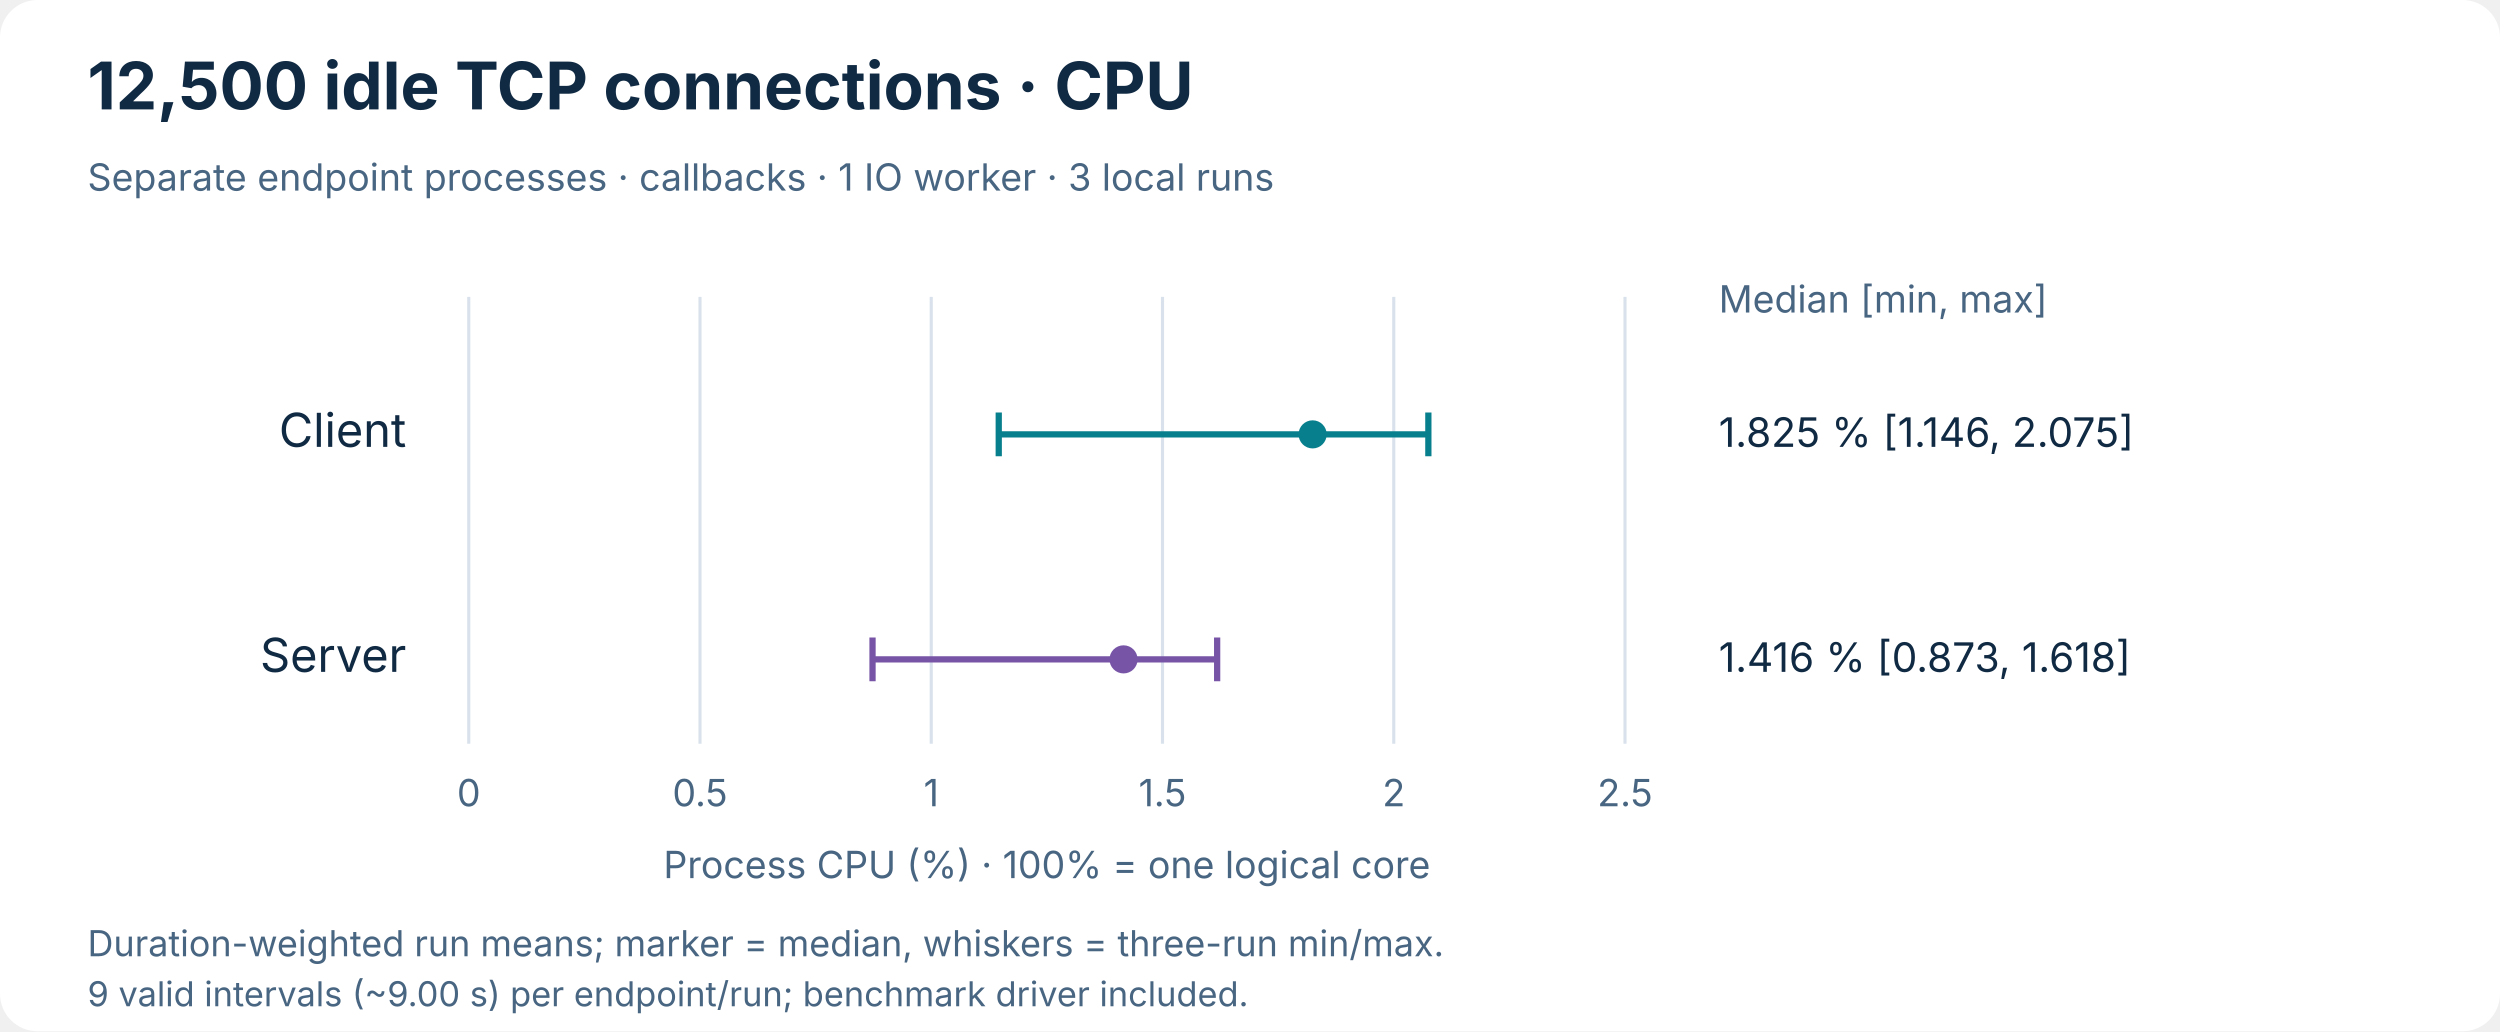
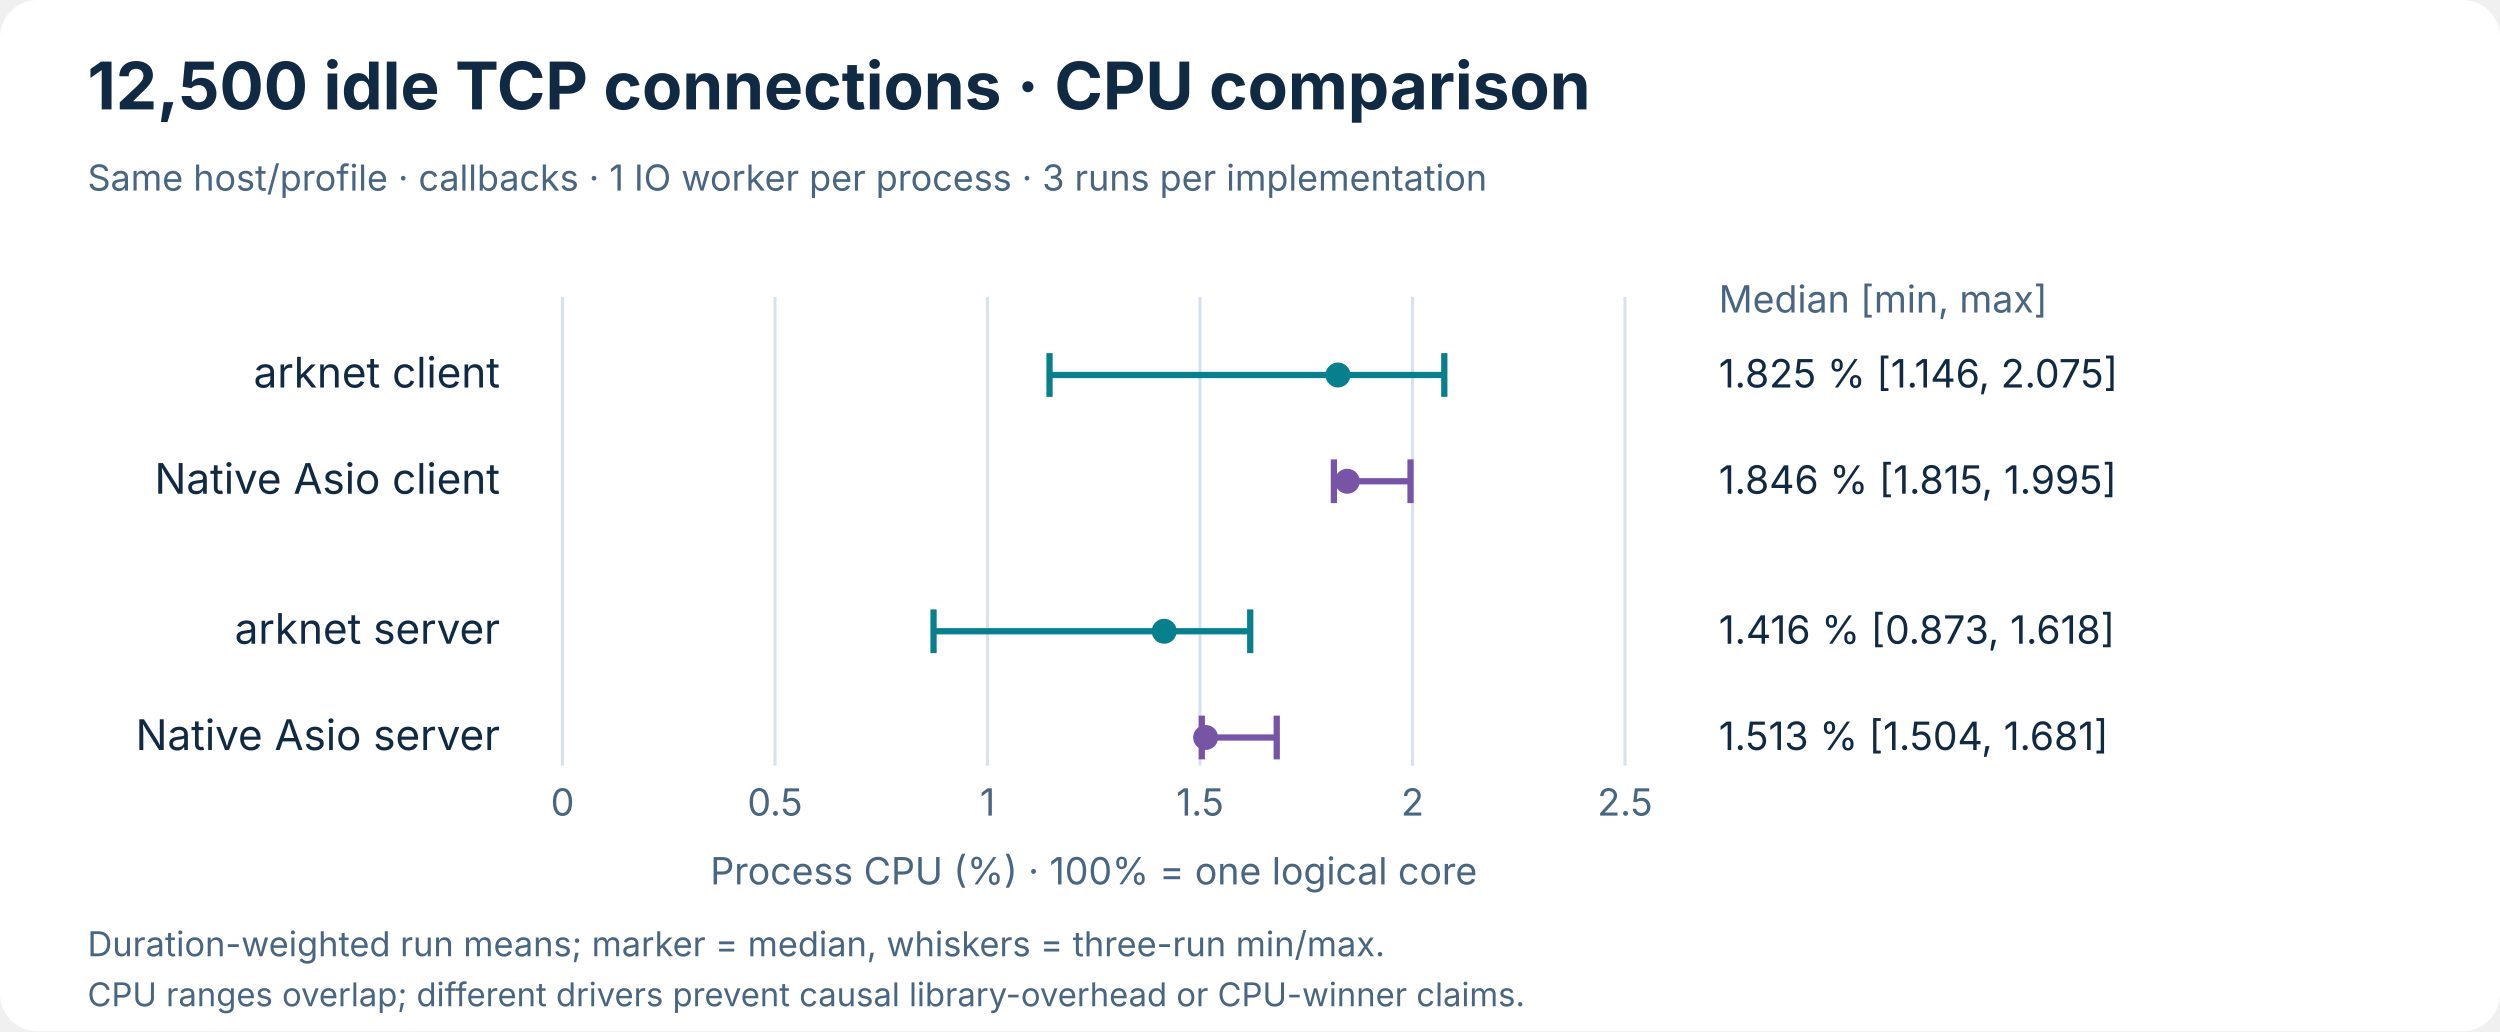
<svg xmlns="http://www.w3.org/2000/svg" width="800" height="330" viewBox="0 0 800 330" role="img" aria-labelledby="title description">
  <rect width="800" height="330" rx="12" fill="#fff" />
  <g font-family="Inter, Noto Sans CJK SC, PingFang SC, system-ui, sans-serif" fill="#102a43">
-     <text x="28" y="35" font-size="21" font-weight="650">12,500 idle TCP connections · CPU</text>
-     <text x="28" y="61" font-size="12" fill="#486581">Separate endpoint processes · callbacks · 1 IO worker · 3 local runs</text>
-     <path d="M 150.000 95 V 238" stroke="#d9e2ec" />
-     <text x="150.000" y="258" font-size="12" text-anchor="middle" fill="#486581">0</text>
-     <path d="M 224.000 95 V 238" stroke="#d9e2ec" />
-     <text x="224.000" y="258" font-size="12" text-anchor="middle" fill="#486581">0.5</text>
-     <path d="M 298.000 95 V 238" stroke="#d9e2ec" />
-     <text x="298.000" y="258" font-size="12" text-anchor="middle" fill="#486581">1</text>
-     <path d="M 372.000 95 V 238" stroke="#d9e2ec" />
-     <text x="372.000" y="258" font-size="12" text-anchor="middle" fill="#486581">1.5</text>
-     <path d="M 446.000 95 V 238" stroke="#d9e2ec" />
-     <text x="446.000" y="258" font-size="12" text-anchor="middle" fill="#486581">2</text>
-     <path d="M 520.000 95 V 238" stroke="#d9e2ec" />
-     <text x="520.000" y="258" font-size="12" text-anchor="middle" fill="#486581">2.5</text>
+     <text x="28" y="35" font-size="21" font-weight="650">12,500 idle TCP connections · CPU comparison</text>
+     <text x="28" y="61" font-size="11.5" fill="#486581">Same host/profile · callbacks · 1 IO worker per process · 3 runs per implementation</text>
+     <path d="M 180.000 95 V 245" stroke="#d9e2ec" />
+     <text x="180.000" y="261" font-size="12" text-anchor="middle" fill="#486581">0</text>
+     <path d="M 248.000 95 V 245" stroke="#d9e2ec" />
+     <text x="248.000" y="261" font-size="12" text-anchor="middle" fill="#486581">0.5</text>
+     <path d="M 316.000 95 V 245" stroke="#d9e2ec" />
+     <text x="316.000" y="261" font-size="12" text-anchor="middle" fill="#486581">1</text>
+     <path d="M 384.000 95 V 245" stroke="#d9e2ec" />
+     <text x="384.000" y="261" font-size="12" text-anchor="middle" fill="#486581">1.5</text>
+     <path d="M 452.000 95 V 245" stroke="#d9e2ec" />
+     <text x="452.000" y="261" font-size="12" text-anchor="middle" fill="#486581">2</text>
+     <path d="M 520.000 95 V 245" stroke="#d9e2ec" />
+     <text x="520.000" y="261" font-size="12" text-anchor="middle" fill="#486581">2.5</text>
    <text x="550" y="100" font-size="12" fill="#486581">Median [min, max]</text>
-     <text x="130" y="143" text-anchor="end" font-size="15">Client</text>
-     <path d="M 319.599 139 H 457.074 M 319.599 132 V 146 M 457.074 132 V 146" fill="none" stroke="#087f8c" stroke-width="2" />
-     <circle cx="420.042" cy="139" r="4.5" fill="#087f8c" />
-     <text x="550" y="143" font-size="13">1.825 % [1.146, 2.075]</text>
-     <text x="130" y="215" text-anchor="end" font-size="15">Server</text>
-     <path d="M 279.209 211 H 389.489 M 279.209 204 V 218 M 389.489 204 V 218" fill="none" stroke="#7754a6" stroke-width="2" />
-     <circle cx="359.534" cy="211" r="4.5" fill="#7754a6" />
-     <text x="550" y="215" font-size="13">1.416 % [0.873, 1.618]</text>
-     <text x="335" y="281" text-anchor="middle" font-size="12" fill="#486581">Process CPU (%) · 100% = one logical core</text>
-     <text x="28" y="306" font-size="11.5" fill="#486581">Duration-weighted run means; marker = median, whiskers = three-run min/max.</text>
-     <text x="28" y="322" font-size="11" fill="#486581">9 valid intervals (~9.00 s) per endpoint/run; benchmark driver included.</text>
+     <text x="160" y="124" text-anchor="end" font-size="13.5">arknet client</text>
+     <path d="M 335.848 120 H 462.176 M 335.848 113 V 127 M 462.176 113 V 127" fill="none" stroke="#087f8c" stroke-width="2" />
+     <circle cx="428.147" cy="120" r="4" fill="#087f8c" />
+     <text x="550" y="124" font-size="12.5">1.825 % [1.146, 2.075]</text>
+     <text x="160" y="158" text-anchor="end" font-size="13.5">Native Asio client</text>
+     <path d="M 426.844 154 H 451.367 M 426.844 147 V 161 M 451.367 147 V 161" fill="none" stroke="#7754a6" stroke-width="2" />
+     <circle cx="431.122" cy="154" r="4" fill="#7754a6" />
+     <text x="550" y="158" font-size="12.5">1.846 % [1.815, 1.995]</text>
+     <text x="160" y="206" text-anchor="end" font-size="13.5">arknet server</text>
+     <path d="M 298.732 202 H 400.071 M 298.732 195 V 209 M 400.071 195 V 209" fill="none" stroke="#087f8c" stroke-width="2" />
+     <circle cx="372.545" cy="202" r="4" fill="#087f8c" />
+     <text x="550" y="206" font-size="12.5">1.416 % [0.873, 1.618]</text>
+     <text x="160" y="240" text-anchor="end" font-size="13.5">Native Asio server</text>
+     <path d="M 384.576 236 H 408.556 M 384.576 229 V 243 M 408.556 229 V 243" fill="none" stroke="#7754a6" stroke-width="2" />
+     <circle cx="385.801" cy="236" r="4" fill="#7754a6" />
+     <text x="550" y="240" font-size="12.5">1.513 % [1.504, 1.681]</text>
+     <text x="350" y="283" text-anchor="middle" font-size="12" fill="#486581">Process CPU (%) · 100% = one logical core</text>
+     <text x="28" y="306" font-size="11" fill="#486581">Duration-weighted run means; marker = median, whiskers = three-run min/max.</text>
+     <text x="28" y="322" font-size="10.5" fill="#486581">CPU ranges overlap; different drivers prevent causal library-overhead or CPU-winner claims.</text>
  </g>
</svg>
